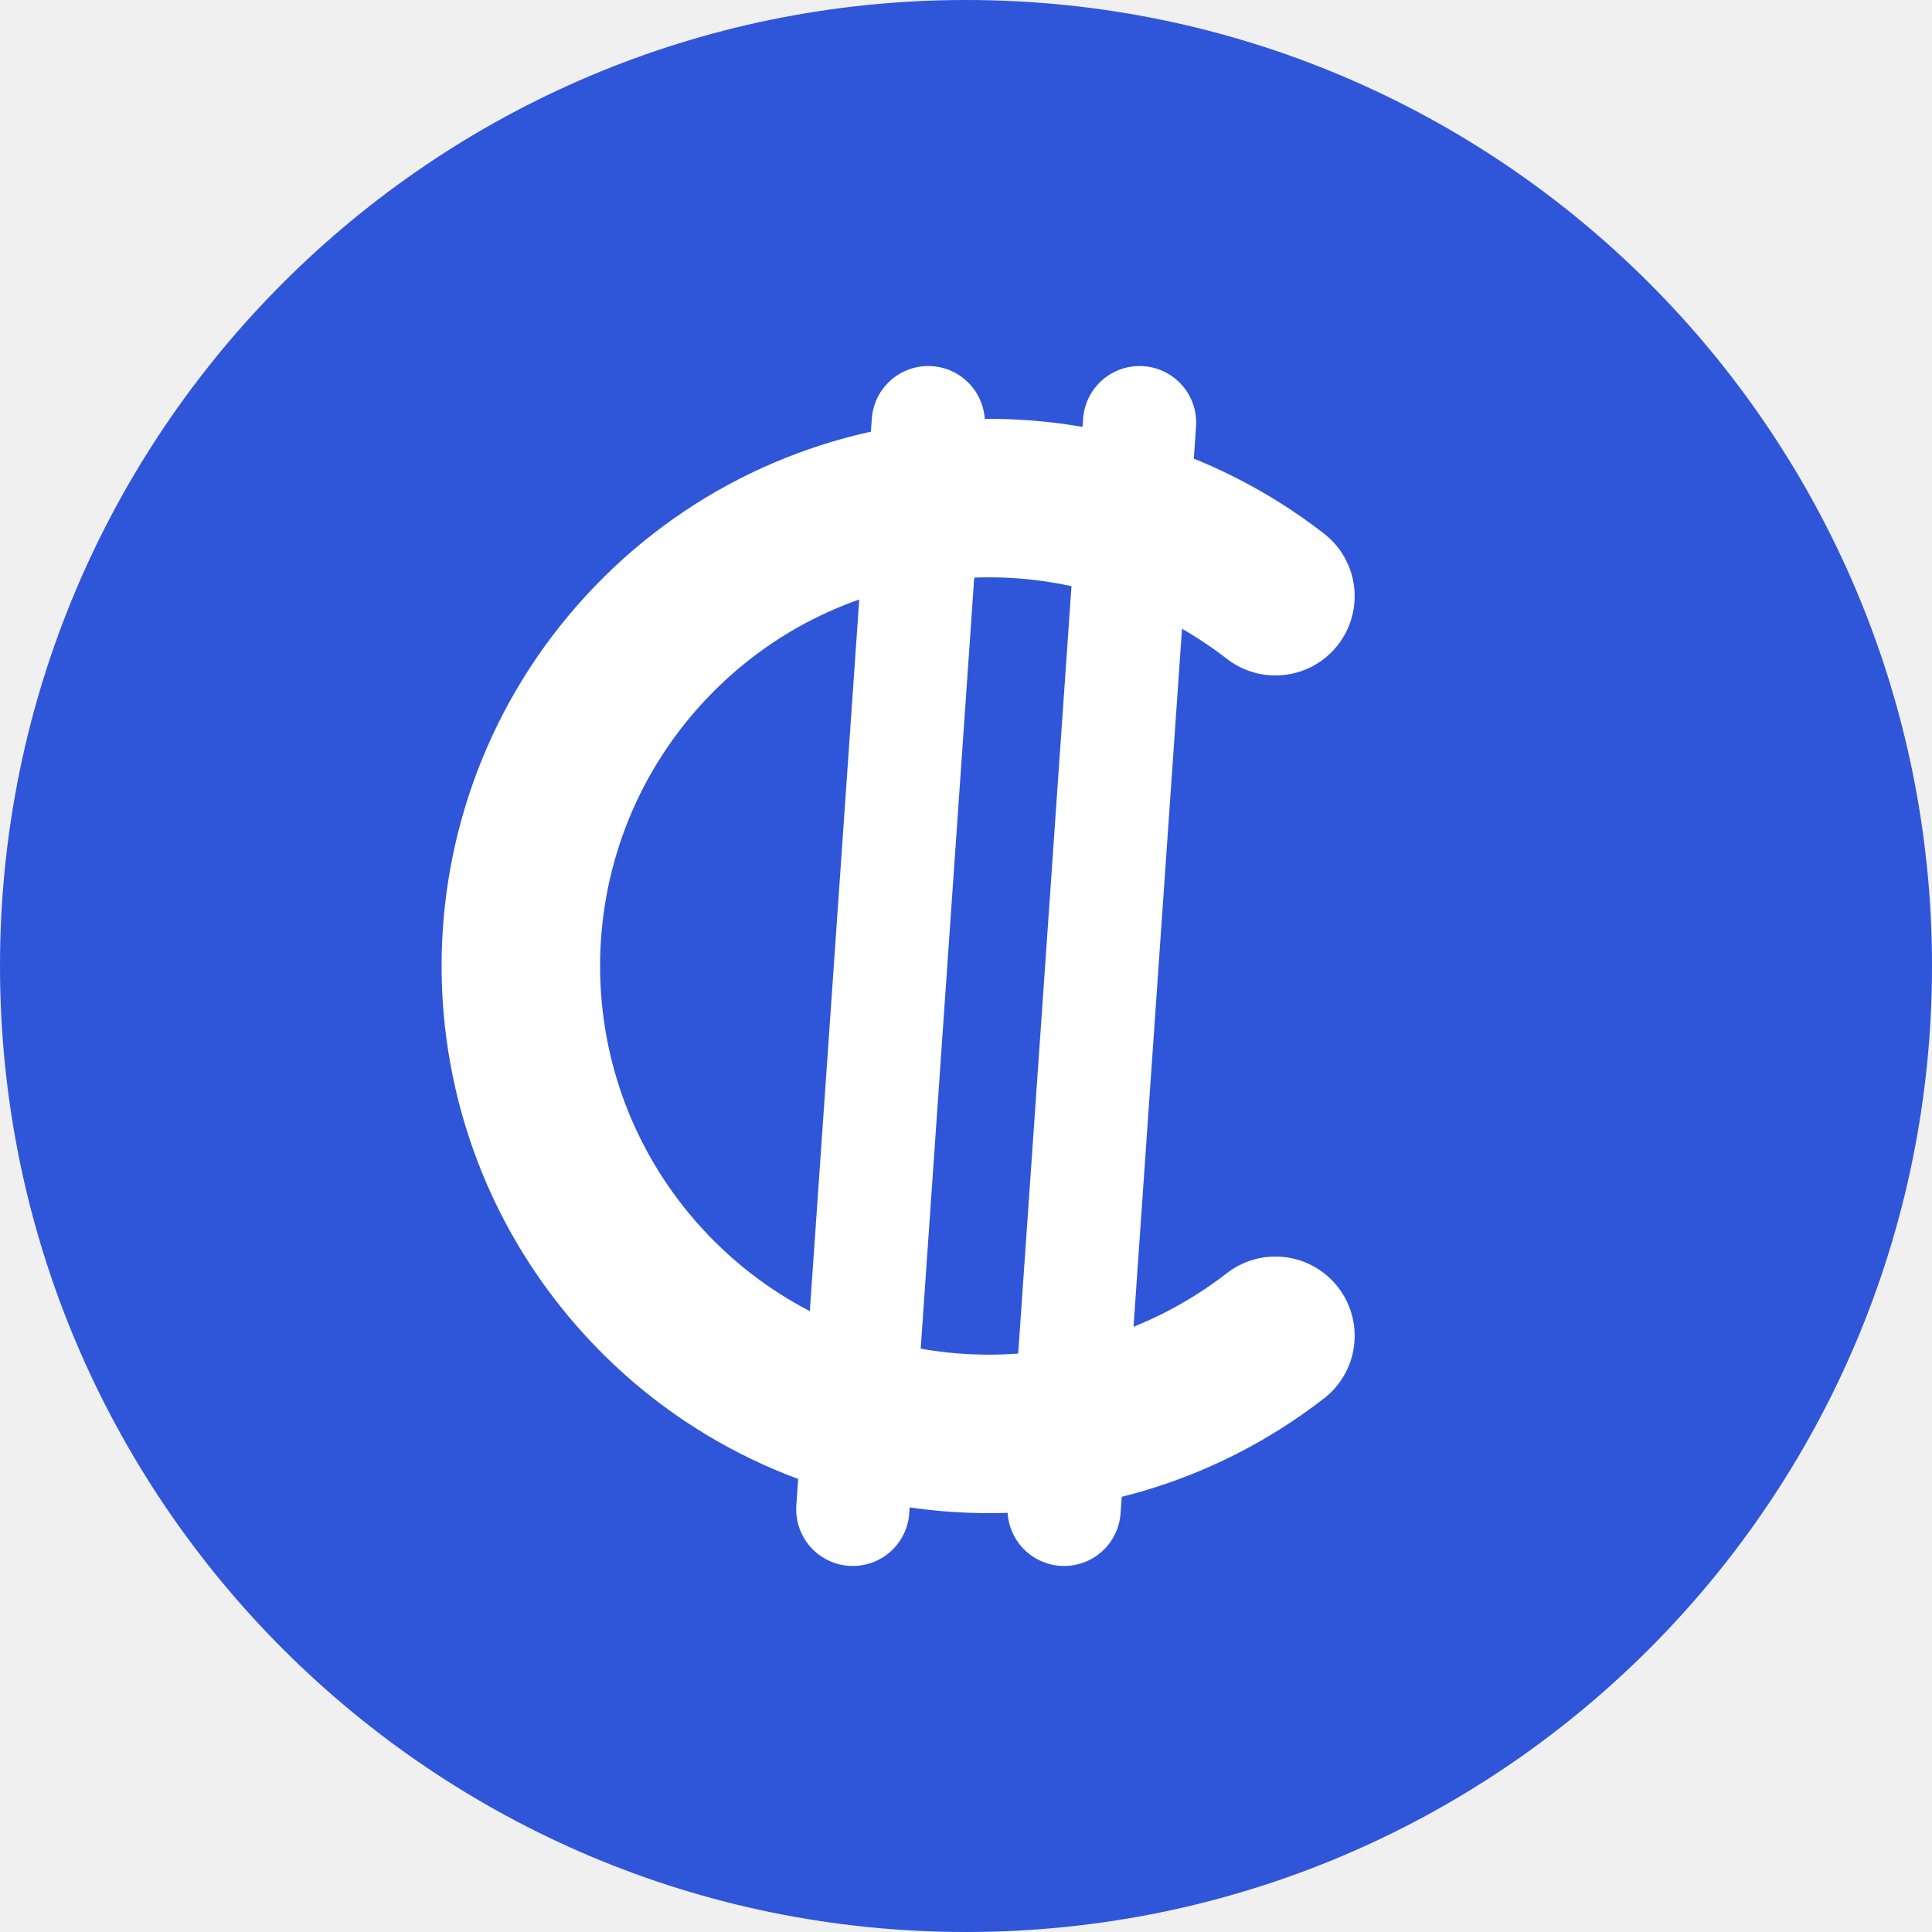
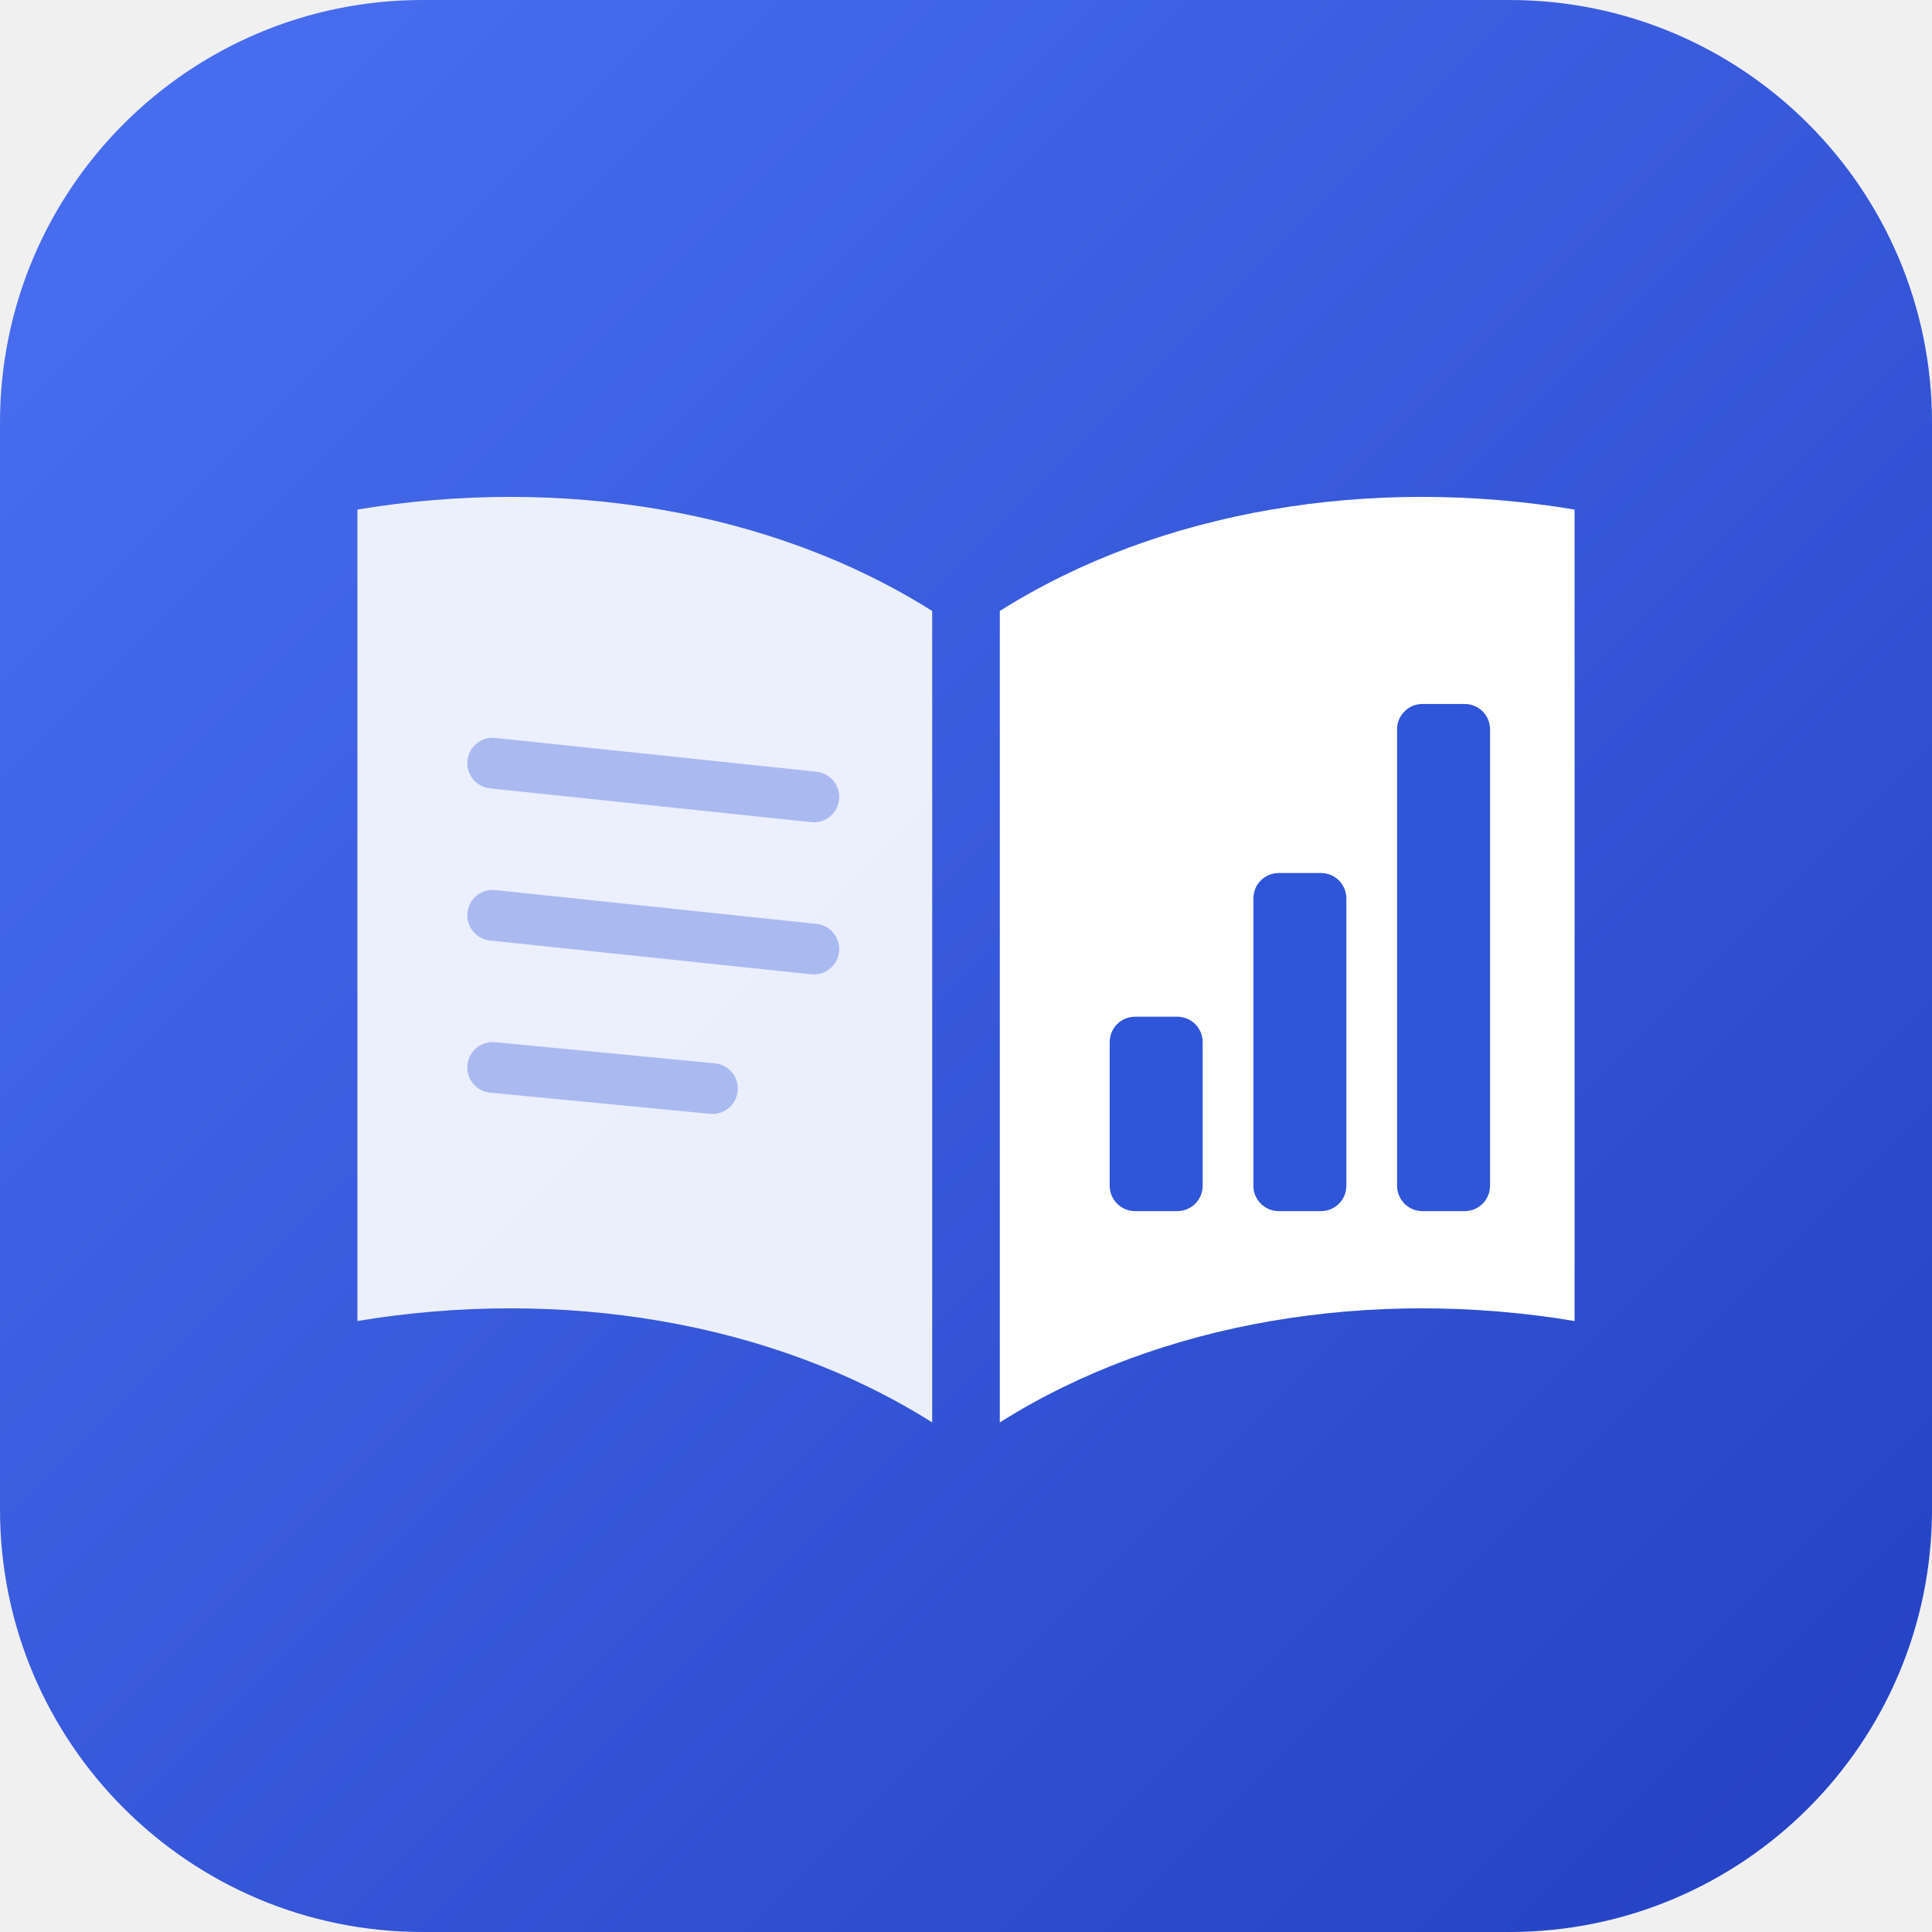
<svg xmlns="http://www.w3.org/2000/svg" viewBox="0 0 512 512" width="512" height="512">
-   <circle cx="256" cy="256" r="256" fill="#2F56D9" />
-   <g fill="none" stroke="#FFFFFF" stroke-linecap="round" stroke-linejoin="round">
-     <path d="M338 158 A124 124 0 1 0 338 354" stroke-width="42" />
-     <path d="M226 400 L246 112 M282 400 L302 112" stroke-width="30" />
+   <defs>
+     <linearGradient id="bg" x1="0" y1="0" x2="1" y2="1">
+       <stop offset="0" stop-color="#4A70F2" />
+       <stop offset="1" stop-color="#2341C2" />
+     </linearGradient>
+   </defs>
+   <rect width="512" height="512" rx="112" fill="url(#bg)" />
+   <g transform="translate(256 256) scale(1.12) translate(-256 -270)">
+     <path d="M248 186 C 210 162, 160 154, 112 162 L 112 354 C 160 346, 210 354, 248 378 Z" fill="#FFFFFF" fill-opacity="0.9" />
+     <path d="M264 186 C 302 162, 352 154, 400 162 L 400 354 C 352 346, 302 354, 264 378 Z" fill="#FFFFFF" />
+     <g stroke="#2F56D9" stroke-opacity="0.35" stroke-width="12" stroke-linecap="round">
+       <path d="M144 222 L 220 230 M144 258 L 220 266 M144 294 L 196 299" />
+     </g>
+     <g fill="#2F56D9">
+       <rect x="290" y="282" width="22" height="46" rx="6" />
+       <rect x="324" y="248" width="22" height="80" rx="6" />
+       <rect x="358" y="208" width="22" height="120" rx="6" />
+     </g>
  </g>
</svg>
